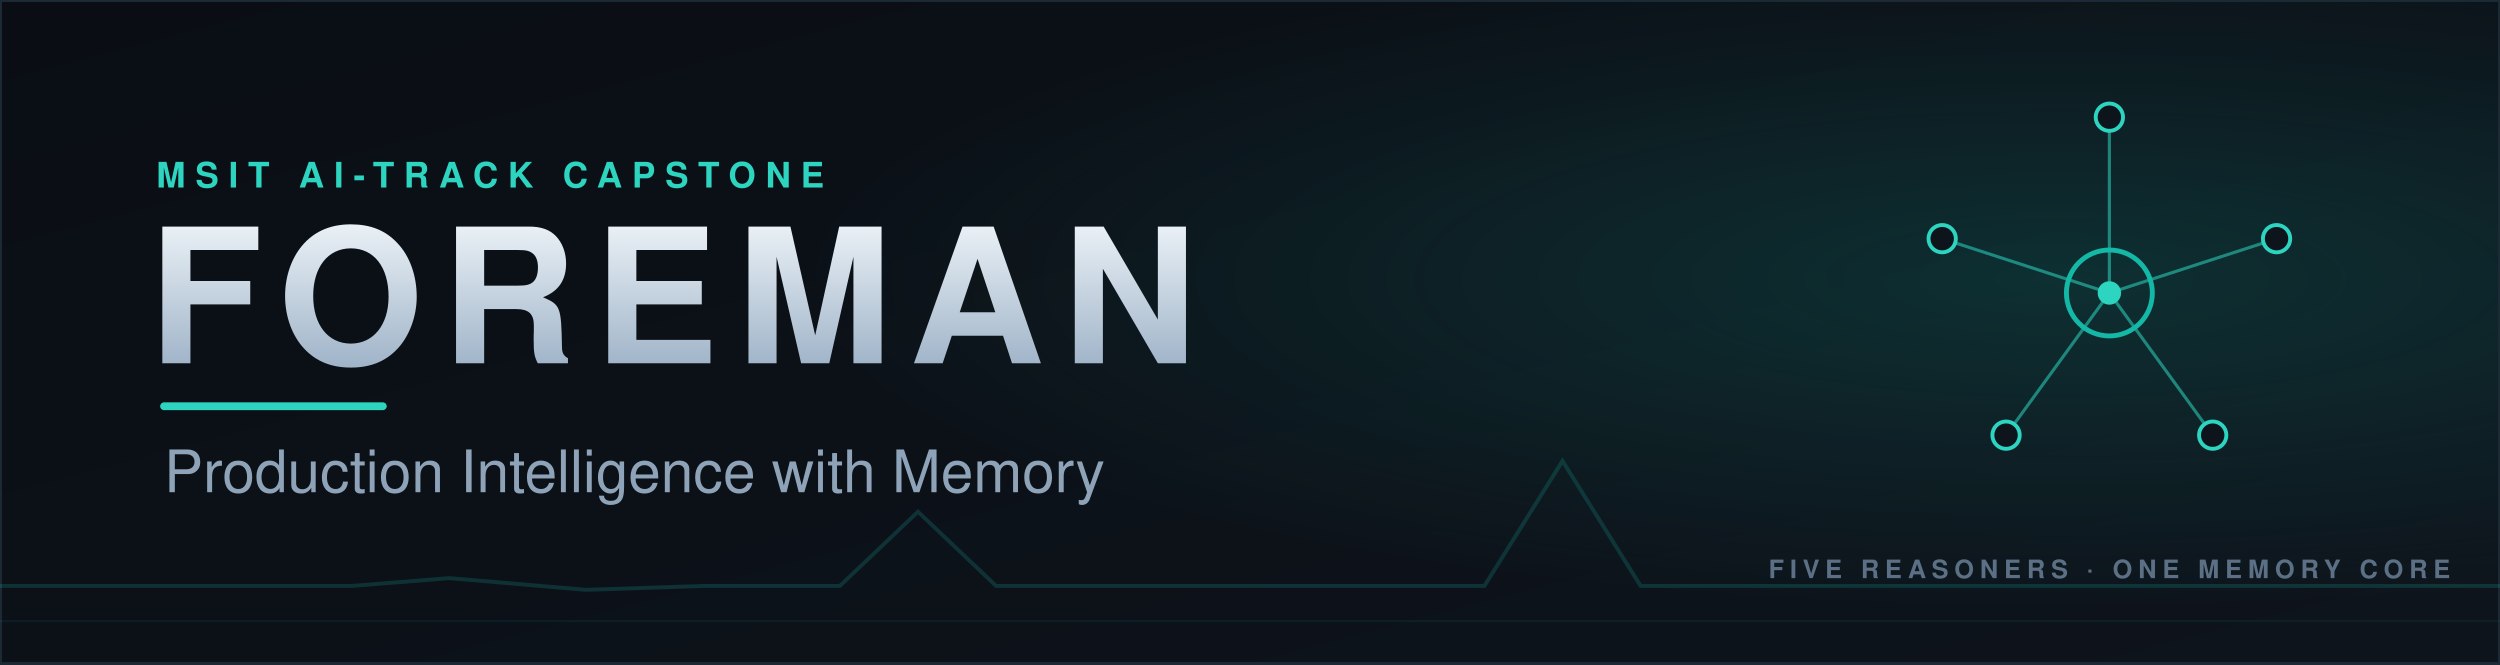
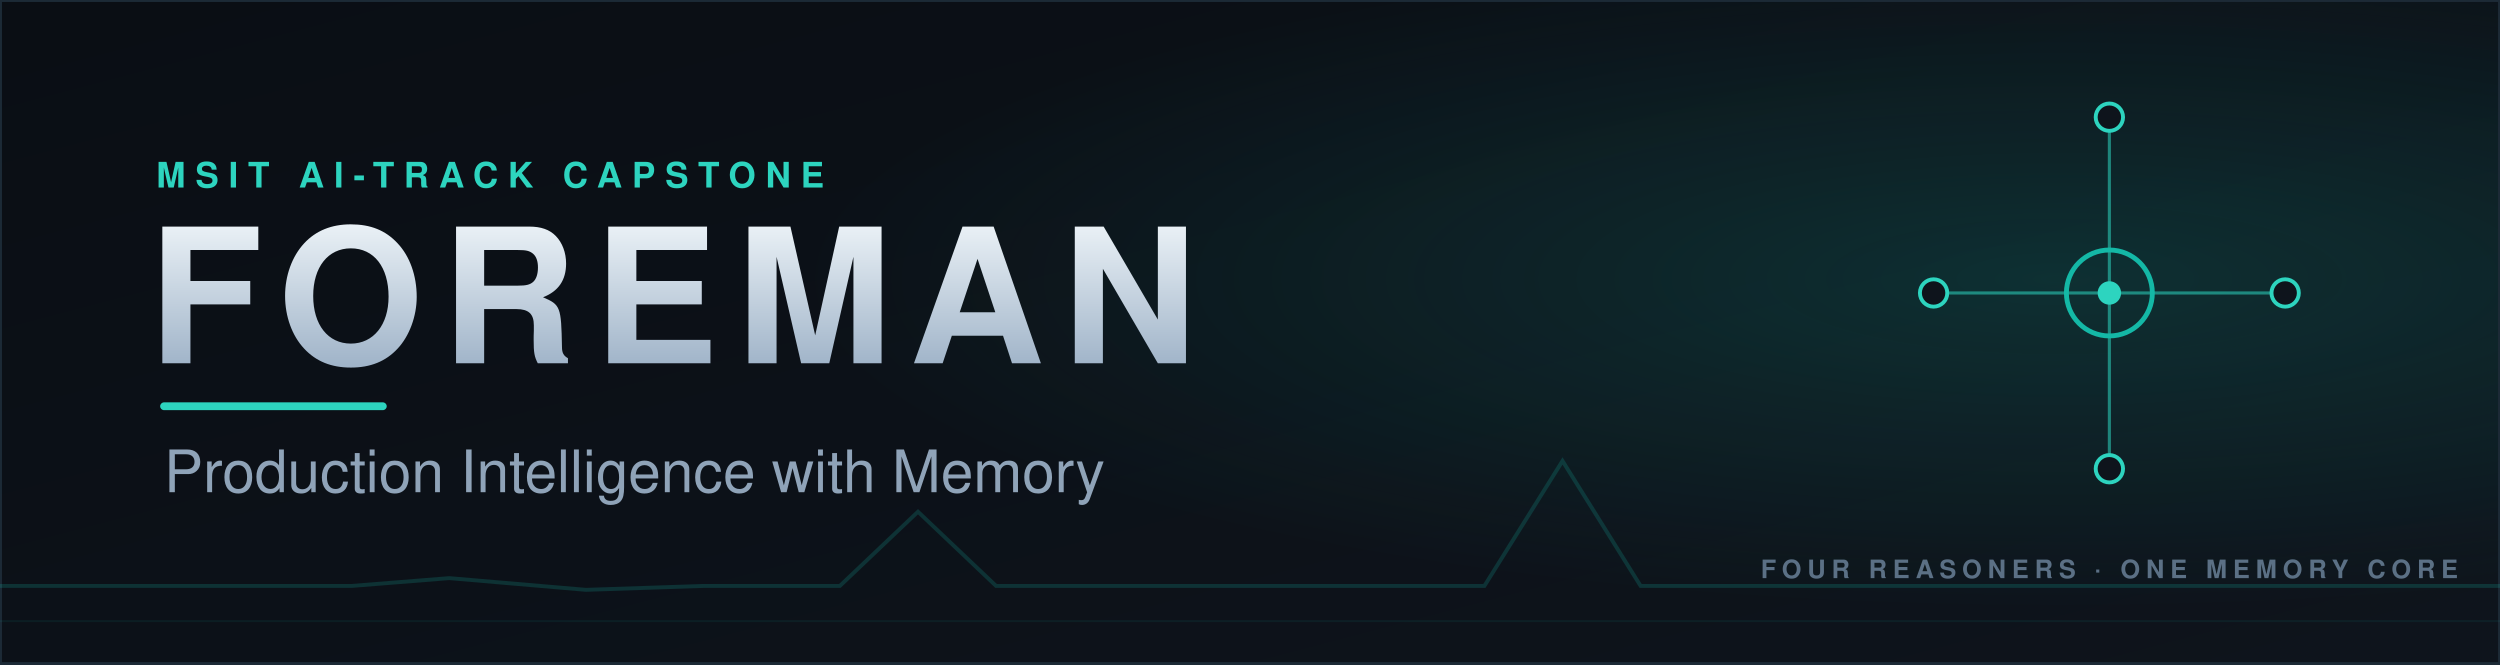
<svg xmlns="http://www.w3.org/2000/svg" viewBox="0 0 1280 340" role="img" aria-label="FOREMAN — Production Intelligence with Memory">
  <defs>
    <linearGradient id="bg" x1="0" y1="0" x2="1" y2="1">
      <stop offset="0" stop-color="#0A0E14" />
      <stop offset="1" stop-color="#0E141C" />
    </linearGradient>
    <linearGradient id="wm" x1="0" y1="0" x2="0" y2="1">
      <stop offset="0" stop-color="#EAF1F6" />
      <stop offset="1" stop-color="#9FB3C8" />
    </linearGradient>
    <radialGradient id="glow" cx="0.82" cy="0.42" r="0.5">
      <stop offset="0" stop-color="#14B8A6" stop-opacity="0.18" />
      <stop offset="1" stop-color="#14B8A6" stop-opacity="0" />
    </radialGradient>
    <style>
      .ff { font-family: 'Segoe UI', 'Helvetica Neue', Helvetica, Arial, sans-serif; }
    </style>
  </defs>
  <rect width="1280" height="340" fill="url(#bg)" />
  <rect width="1280" height="340" fill="url(#glow)" />
  <rect x="0" y="0" width="1280" height="340" fill="none" stroke="#1C2A36" stroke-width="2" />
  <polyline points="0,300 120,300 180,300 230,296 300,302 360,300 430,300 470,262 510,300 560,300 640,300 700,300 760,300 800,236 840,300 900,300 1280,300" fill="none" stroke="#14B8A6" stroke-opacity="0.20" stroke-width="2" />
  <polyline points="0,318 1280,318" fill="none" stroke="#14B8A6" stroke-opacity="0.08" stroke-width="1" />
  <text class="ff" x="80" y="96" fill="#2DD4BF" font-size="18" font-weight="600" letter-spacing="5">MSIT AI-TRACK CAPSTONE</text>
  <text class="ff" x="76" y="186" fill="url(#wm)" font-size="96" font-weight="800" letter-spacing="9">FOREMAN</text>
  <rect x="82" y="206" width="116" height="4" rx="2" fill="#2DD4BF" />
  <text class="ff" x="84" y="252" fill="#8FA3B8" font-size="30" font-weight="500">Production Intelligence with Memory</text>
  <g stroke="#2DD4BF" stroke-opacity="0.55" stroke-width="1.6">
    <line x1="1080" y1="150" x2="1080" y2="60" />
-     <line x1="1080" y1="150" x2="1165.6" y2="122.2" />
-     <line x1="1080" y1="150" x2="1132.9" y2="222.8" />
-     <line x1="1080" y1="150" x2="1027.1" y2="222.8" />
-     <line x1="1080" y1="150" x2="994.4" y2="122.2" />
+     <line x1="1080" y1="150" x2="1170" y2="150" />
+     <line x1="1080" y1="150" x2="1080" y2="240" />
+     <line x1="1080" y1="150" x2="990" y2="150" />
  </g>
  <g fill="#0E141C" stroke="#2DD4BF" stroke-width="2">
    <circle cx="1080" cy="60" r="7" />
-     <circle cx="1165.6" cy="122.2" r="7" />
-     <circle cx="1132.9" cy="222.8" r="7" />
-     <circle cx="1027.1" cy="222.8" r="7" />
-     <circle cx="994.4" cy="122.2" r="7" />
+     <circle cx="1170" cy="150" r="7" />
+     <circle cx="1080" cy="240" r="7" />
+     <circle cx="990" cy="150" r="7" />
  </g>
  <circle cx="1080" cy="150" r="22" fill="none" stroke="#14B8A6" stroke-width="2.5" />
  <circle cx="1080" cy="150" r="6" fill="#2DD4BF" />
-   <text class="ff" x="1080" y="296" text-anchor="middle" fill="#5B7085" font-size="13" font-weight="600" letter-spacing="3">FIVE REASONERS · ONE MEMORY CORE</text>
+   <text class="ff" x="1080" y="296" text-anchor="middle" fill="#5B7085" font-size="13" font-weight="600" letter-spacing="3">FOUR REASONERS · ONE MEMORY CORE</text>
</svg>
